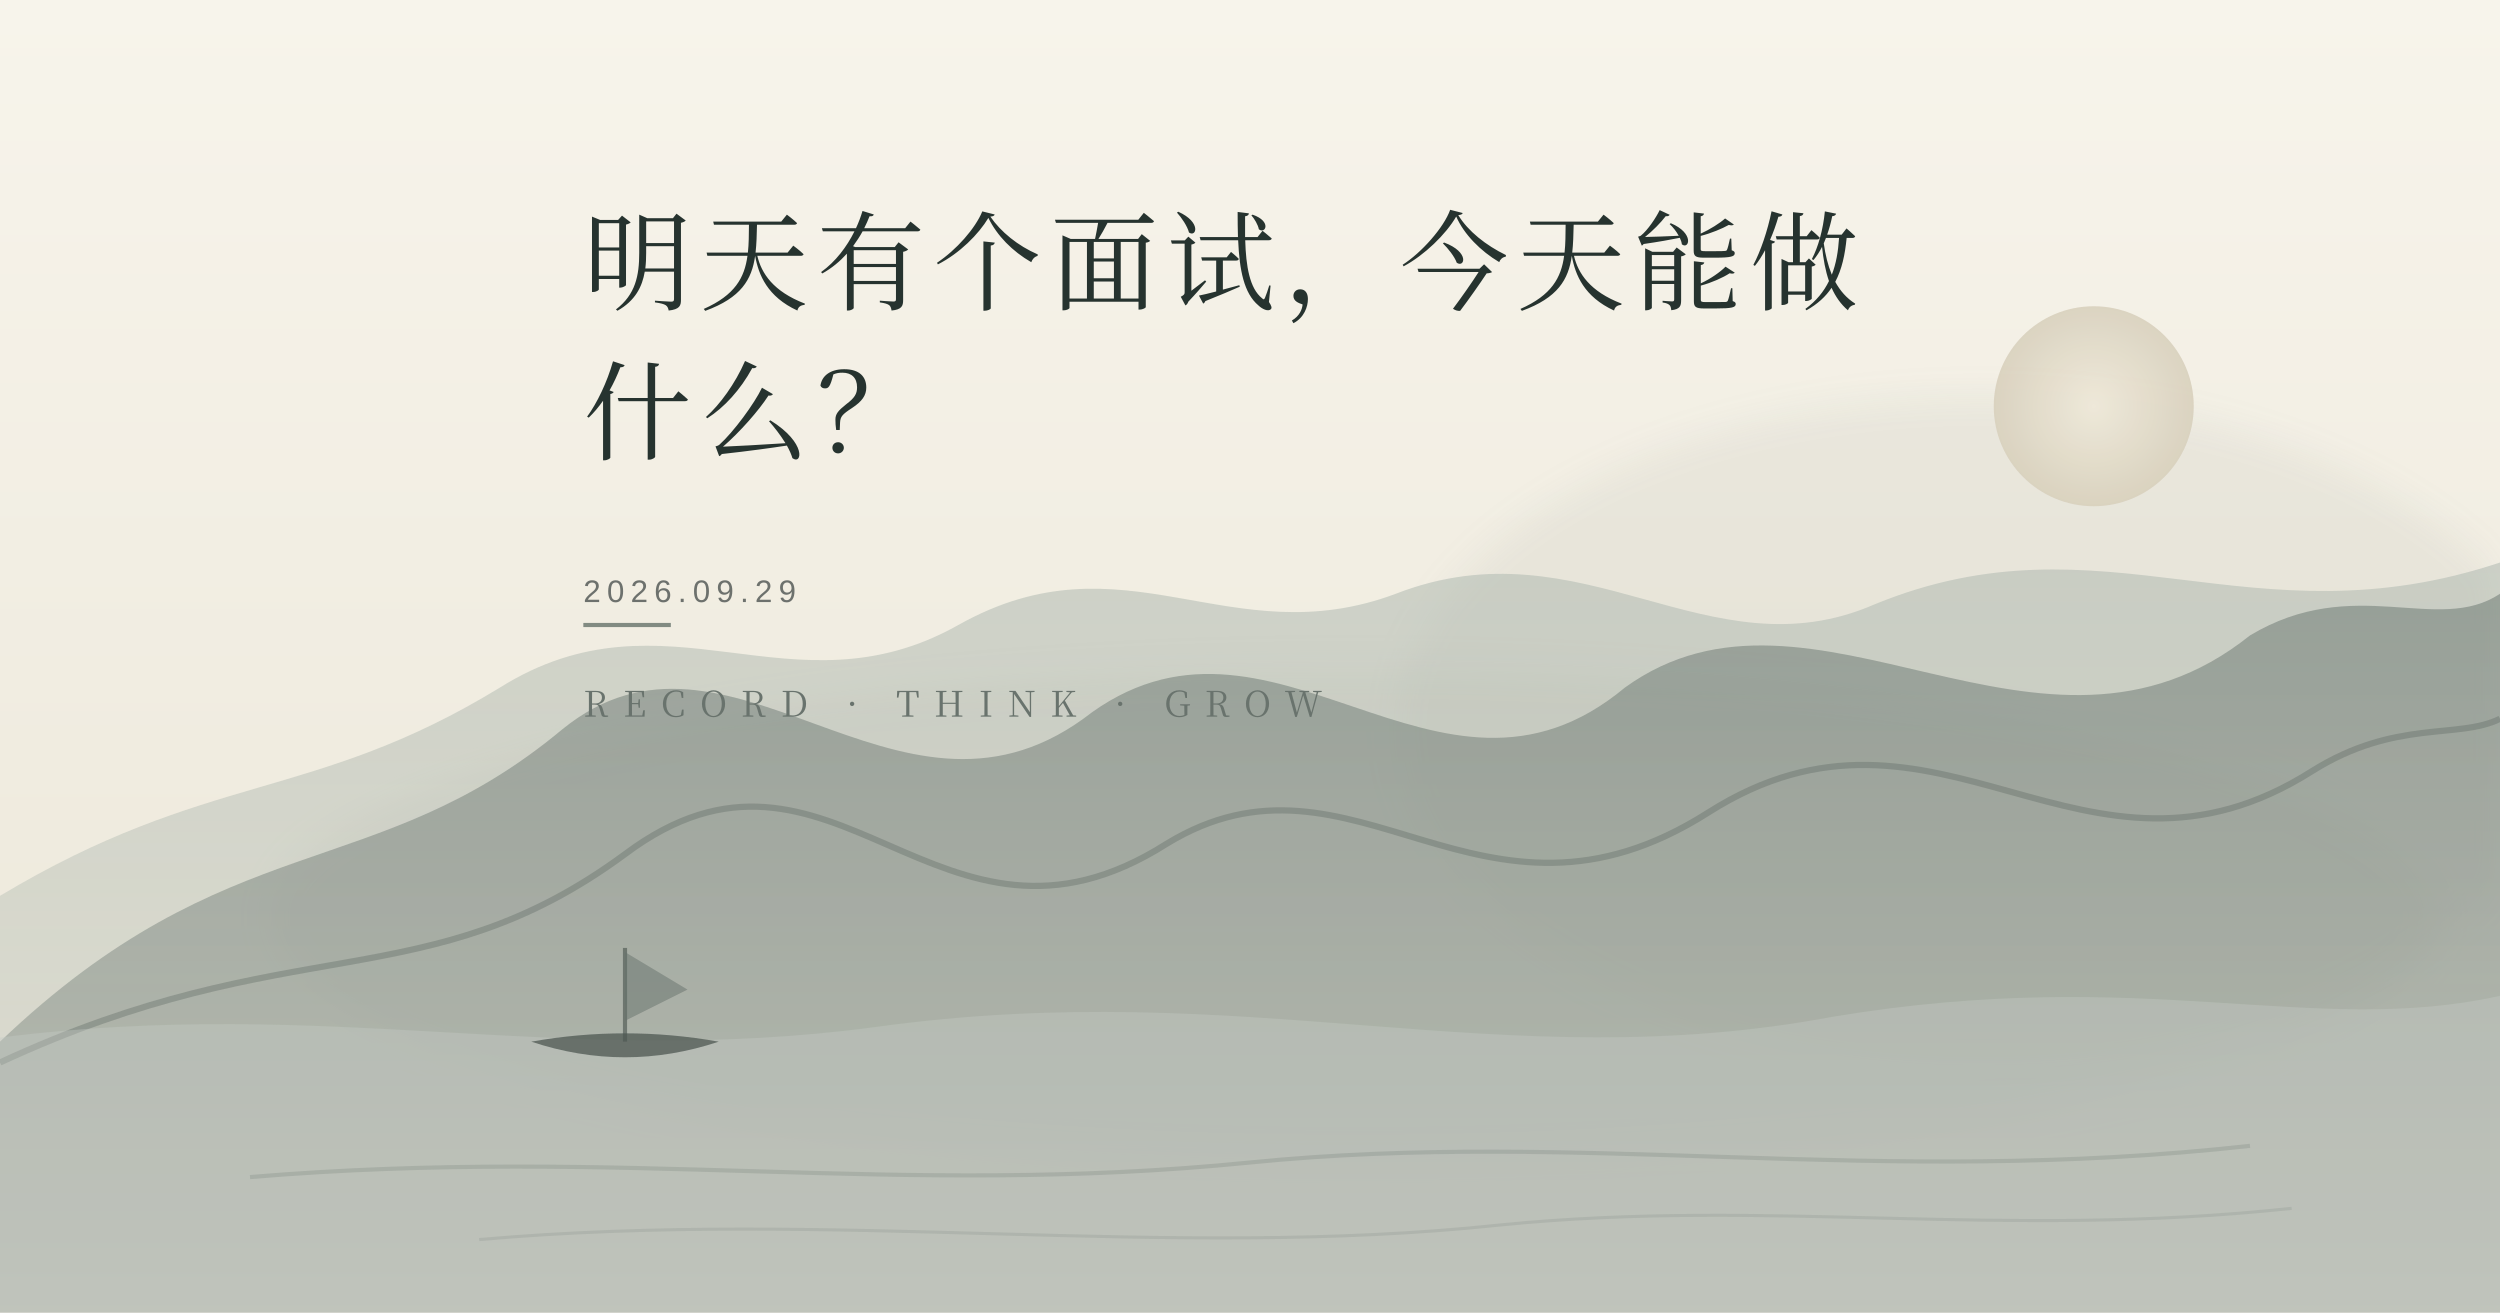
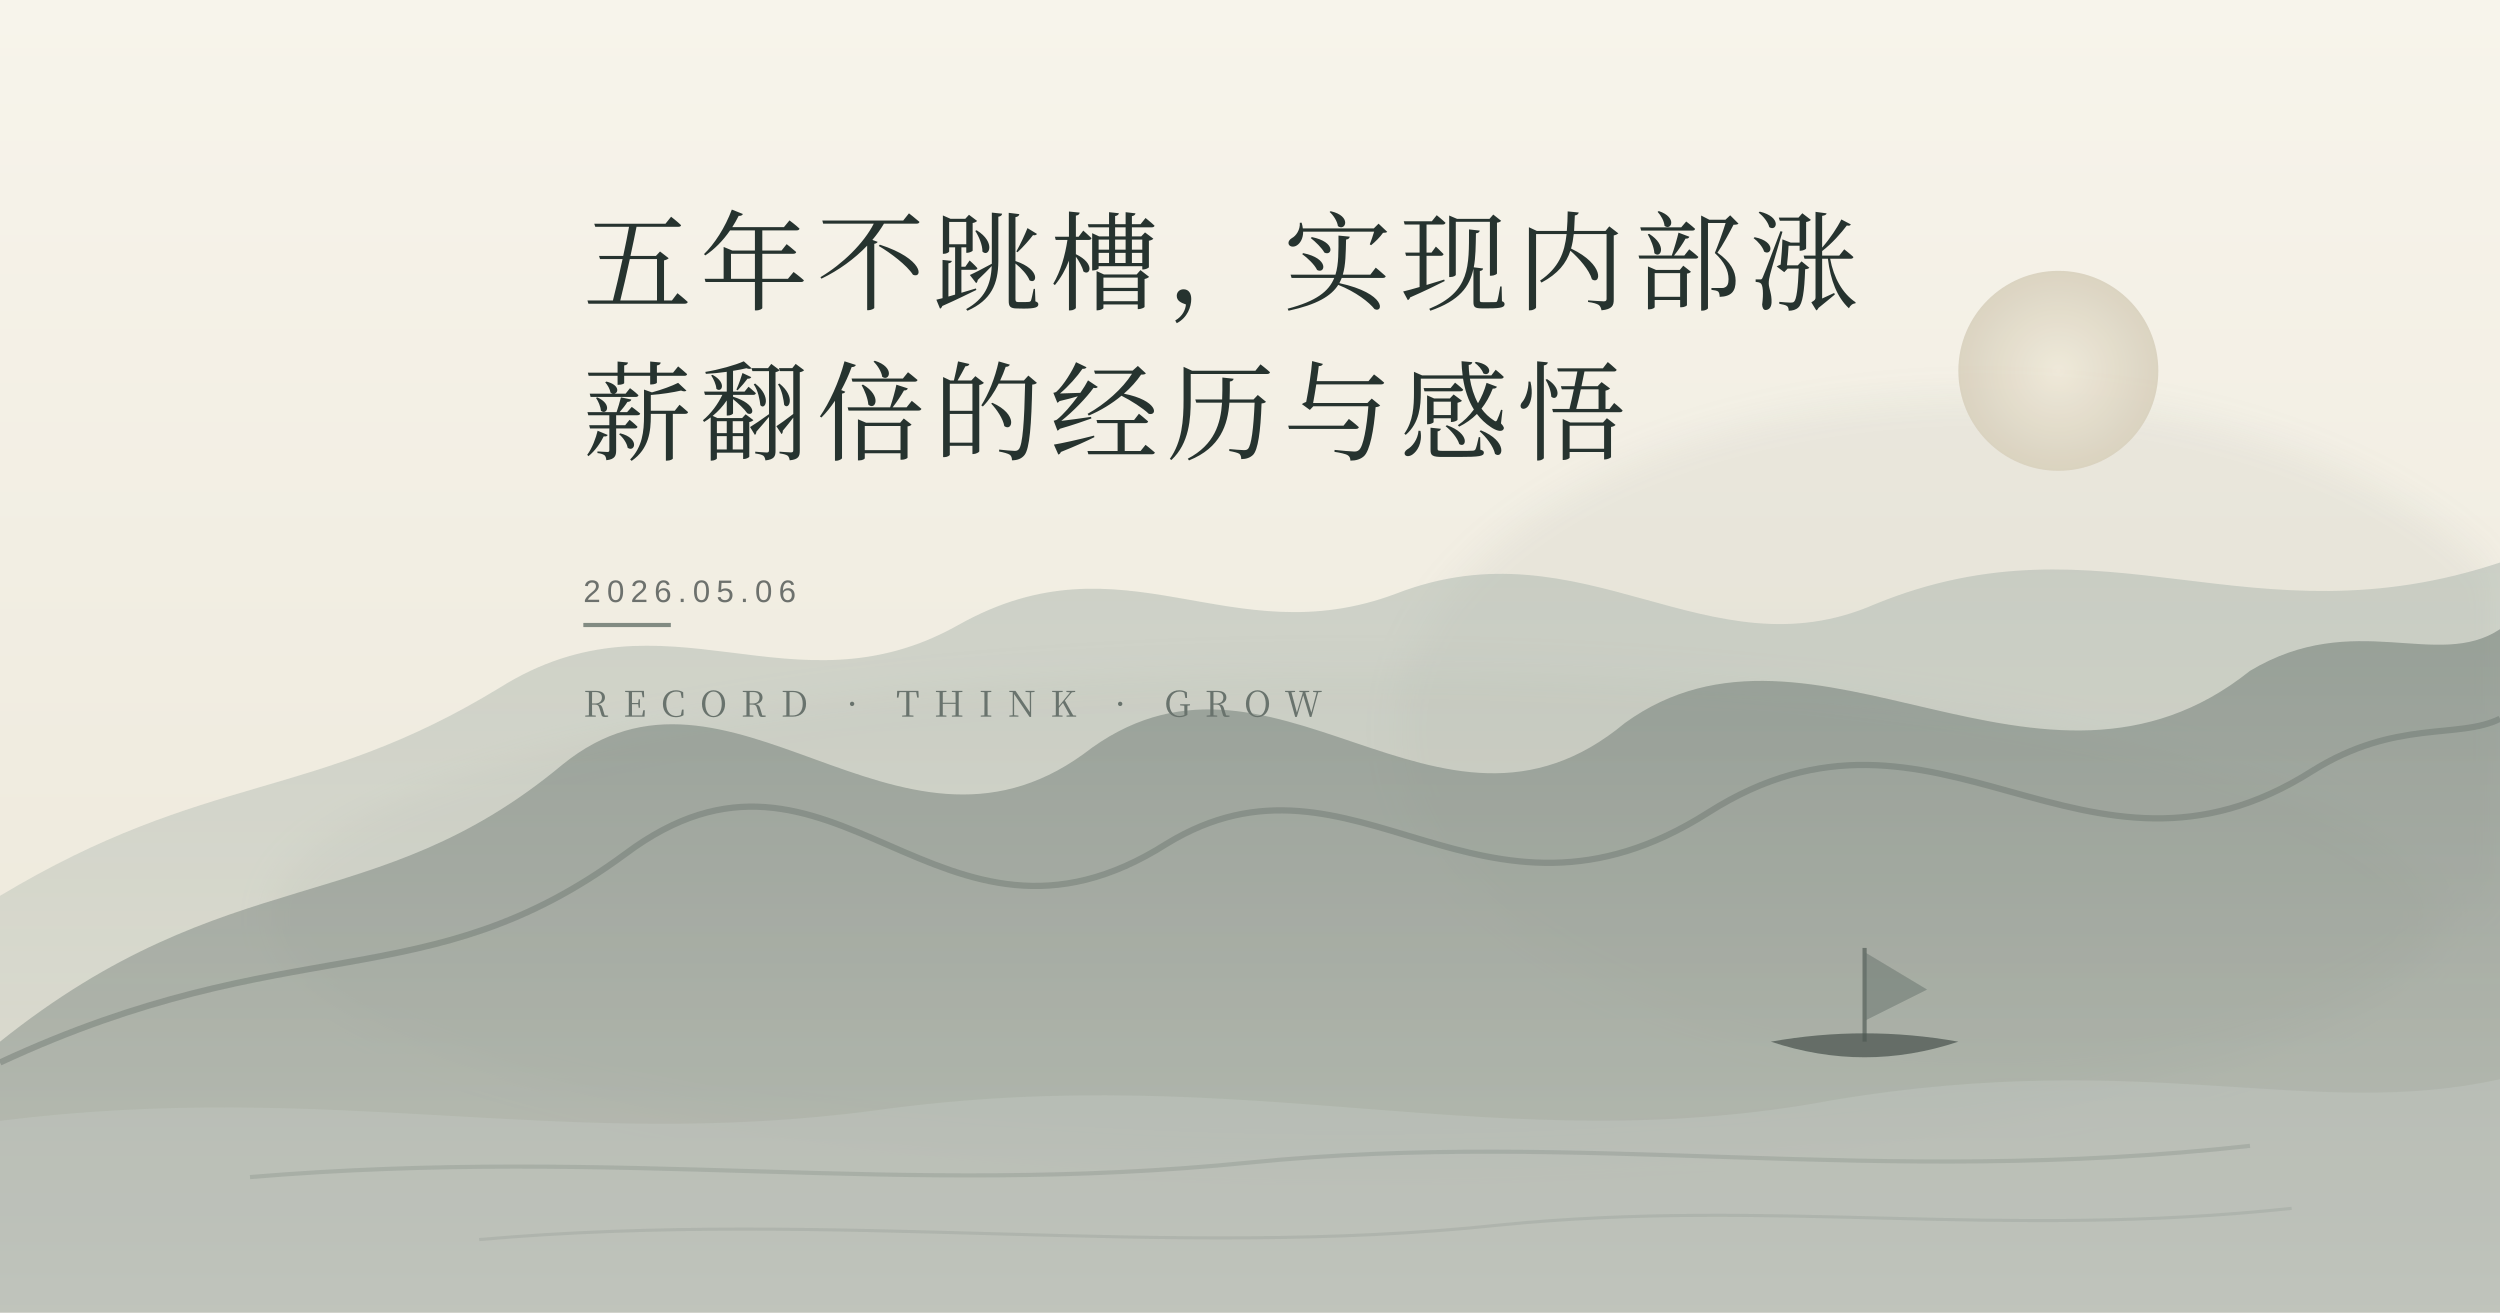
<svg xmlns="http://www.w3.org/2000/svg" width="1200" height="630" viewBox="0 0 1200 630">
  <defs>
    <linearGradient id="paper" x1="0" y1="0" x2="0" y2="1">
      <stop offset="0%" stop-color="#f7f4eb" />
      <stop offset="100%" stop-color="#ebe6d8" />
    </linearGradient>
    <linearGradient id="farMountain" x1="0" y1="0" x2="0" y2="1">
      <stop offset="0%" stop-color="#aeb8b0" />
      <stop offset="100%" stop-color="#d8d8cc" />
    </linearGradient>
    <linearGradient id="nearMountain" x1="0" y1="0" x2="0" y2="1">
      <stop offset="0%" stop-color="#69756f" />
      <stop offset="100%" stop-color="#9ba39b" />
    </linearGradient>
    <filter id="inkBlur">
      <feGaussianBlur stdDeviation="8" />
    </filter>
    <radialGradient id="moon">
      <stop offset="0%" stop-color="#eee8d8" />
      <stop offset="100%" stop-color="#d8d0bd" />
    </radialGradient>
    <style>

      .title {

        font-family:
          "Noto Serif CJK SC",
          "Source Han Serif SC",
          "Songti SC",
          "STSong",
          serif;

        font-size:
          52px;

        font-weight:
          500;

        letter-spacing:
          4px;

        fill:
          #26332f;
      }


      .subtitle {

        font-family:
          "Noto Serif CJK SC",
          "Source Han Serif SC",
          "Songti SC",
          "STSong",
          serif;

        font-size:
          17px;

        letter-spacing:
          7px;

        fill:
          #69736d;
      }


      .date {

        font-family:
          "Helvetica Neue",
          Arial,
          sans-serif;

        font-size:
          15px;

        letter-spacing:
          3px;

        fill:
          #6d716d;
      }

    </style>
  </defs>
  <rect x="0" y="0" width="1200" height="630" fill="url(#paper)" />
  <ellipse cx="650" cy="440" rx="520" ry="120" fill="#89958c" opacity="0.12" filter="url(#inkBlur)" />
  <ellipse cx="950" cy="350" rx="280" ry="160" fill="#738078" opacity="0.08" filter="url(#inkBlur)" />
-   <circle cx="1005" cy="195" r="48" fill="url(#moon)" opacity="0.9" />
+   <circle cx="988" cy="178" r="48" fill="url(#moon)" opacity="0.9" />
  <path d="       M0 430        C100 370         150 385         240 330        C320 280         380 345         460 300        C540 255         590 315         670 285        C760 250         820 325         900 290        C1010 245         1080 310         1200 270        L1200 630       L0 630       Z     " fill="url(#farMountain)" opacity="0.55" />
-   <path d="       M0 500        C110 395         180 425         270 350        C350 285         430 410         520 345        C610 275         690 405         780 330        C870 265         980 385         1080 305        C1130 275         1170 305         1200 285        L1200 630       L0 630       Z     " fill="url(#nearMountain)" opacity="0.52" />
+   <path d="       M0 500        C110 412         180 442         270 367        C350 302         430 427         520 362        C610 292         690 422         780 347        C870 282         980 402         1080 322        C1130 292         1170 322         1200 302        L1200 630       L0 630       Z     " fill="url(#nearMountain)" opacity="0.52" />
  <path d="       M0 510        C140 445         205 480         300 410        C400 335         450 475         560 405        C650 350         710 460         820 390        C930 320         1000 440         1110 370        C1150 345         1180 355         1200 345     " fill="none" stroke="#59645e" stroke-width="3" opacity="0.35" />
-   <path d="       M0 498        C160 478         270 513         420 493        C600 468         720 518         880 488        C1030 463         1110 498         1200 478        L1200 630       L0 630       Z     " fill="#c4cbc4" opacity="0.38" />
+   <path d="       M0 538        C160 518         270 553         420 533        C600 508         720 558         880 528        C1030 503         1110 538         1200 518        L1200 630       L0 630       Z     " fill="#c4cbc4" opacity="0.38" />
  <path d="       M120 565        C300 550         430 575         600 558        C760 542         900 570         1080 550     " fill="none" stroke="#77827b" stroke-width="2" opacity="0.28" />
  <path d="       M230 595        C400 580         560 605         720 588        C850 575         960 595         1100 580     " fill="none" stroke="#77827b" stroke-width="1.5" opacity="0.20" />
-   <text x="280" y="145" class="title">明天有个面试，今天能做</text>
-   <text x="280" y="217" class="title">什么？</text>
+   <text x="280" y="145" class="title">五年不跳槽，实现内部涨</text>
+   <text x="280" y="217" class="title">薪翻倍的经历与感悟</text>
  <rect x="280" y="299" width="42" height="2" fill="#52615a" opacity="0.7" />
  <text x="280" y="344" class="subtitle">RECORD · THINK · GROW</text>
-   <text x="280" y="289" class="date">2026.09.29</text>
-   <path d="       M255 500        Q300 492         345 500        Q300 515         255 500        Z     " fill="#4d5752" opacity="0.75" />
-   <line x1="300" y1="500" x2="300" y2="455" stroke="#4d5752" stroke-width="2" opacity="0.65" />
-   <path d="       M300 457       L300 490       L330 475       Z     " fill="#66716b" opacity="0.5" />
+   <text x="280" y="289" class="date">2026.05.06</text>
+   <path d="       M850 500        Q895 492         940 500        Q895 515         850 500        Z     " fill="#4d5752" opacity="0.75" />
+   <line x1="895" y1="500" x2="895" y2="455" stroke="#4d5752" stroke-width="2" opacity="0.65" />
+   <path d="       M895 457       L895 490       L925 475       Z     " fill="#66716b" opacity="0.5" />
</svg>
